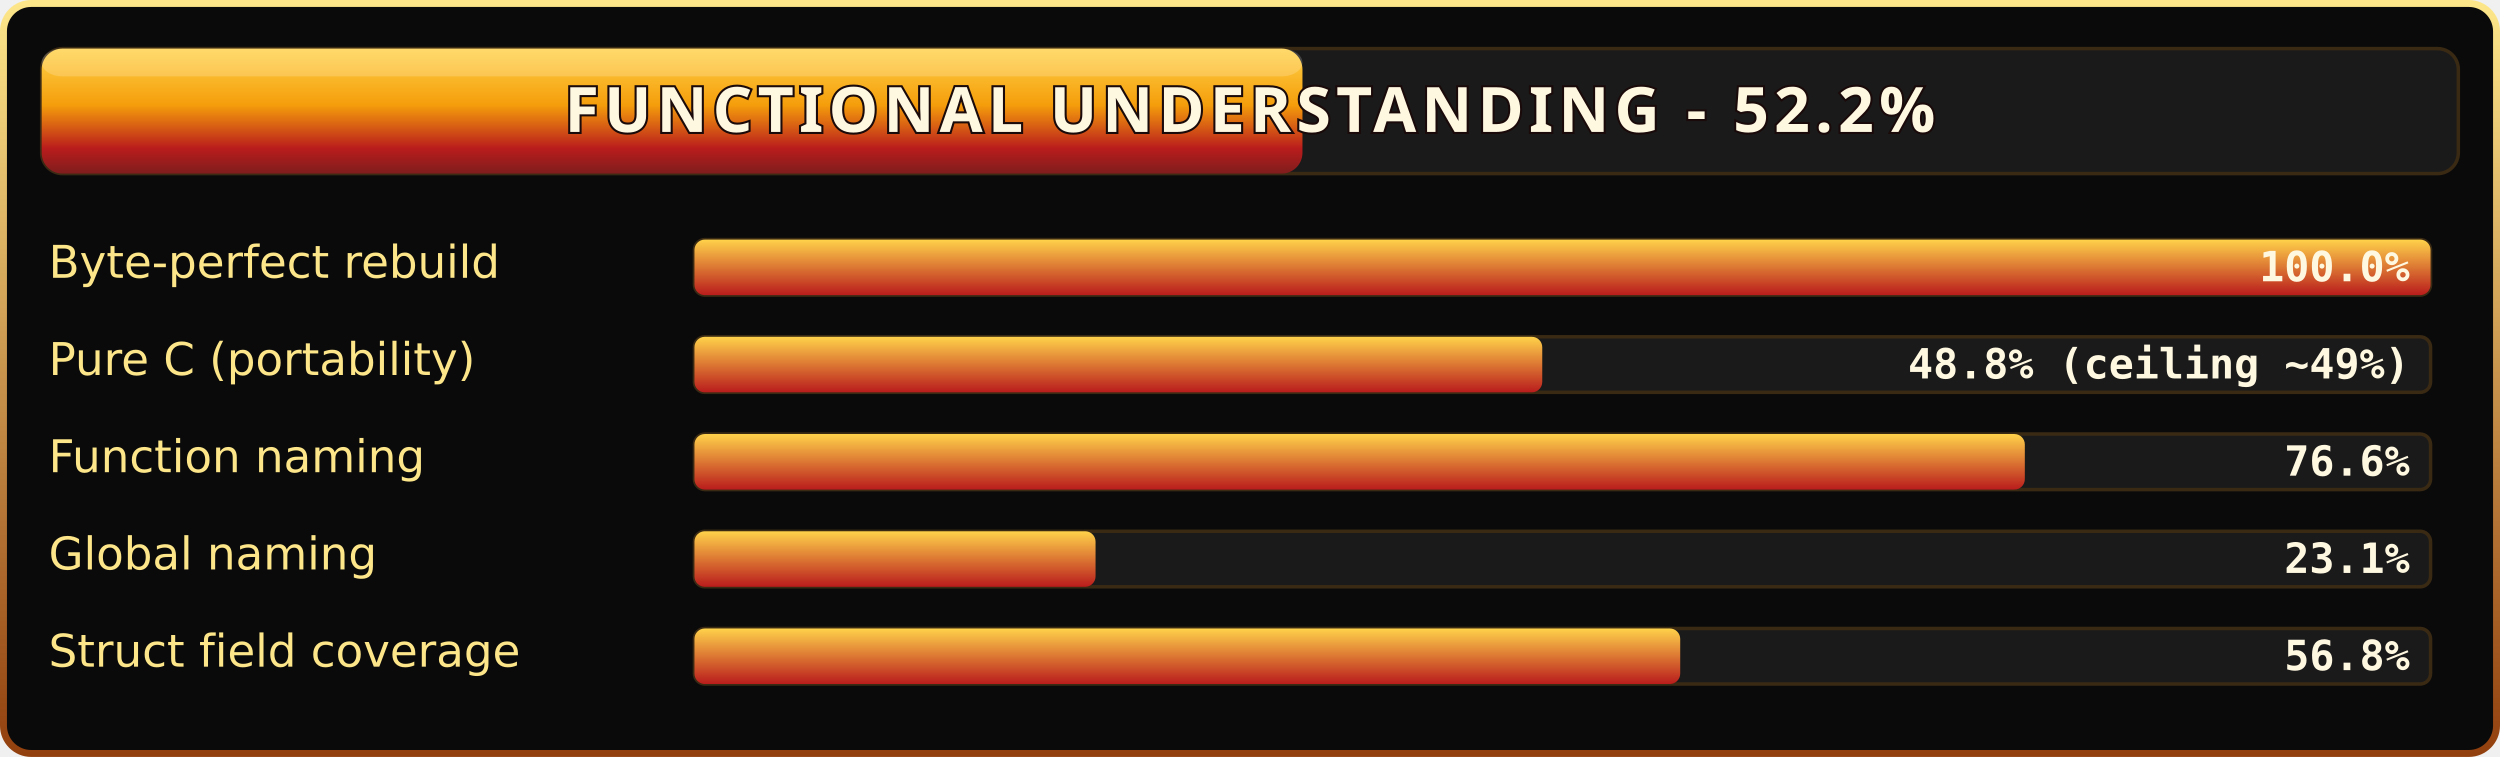
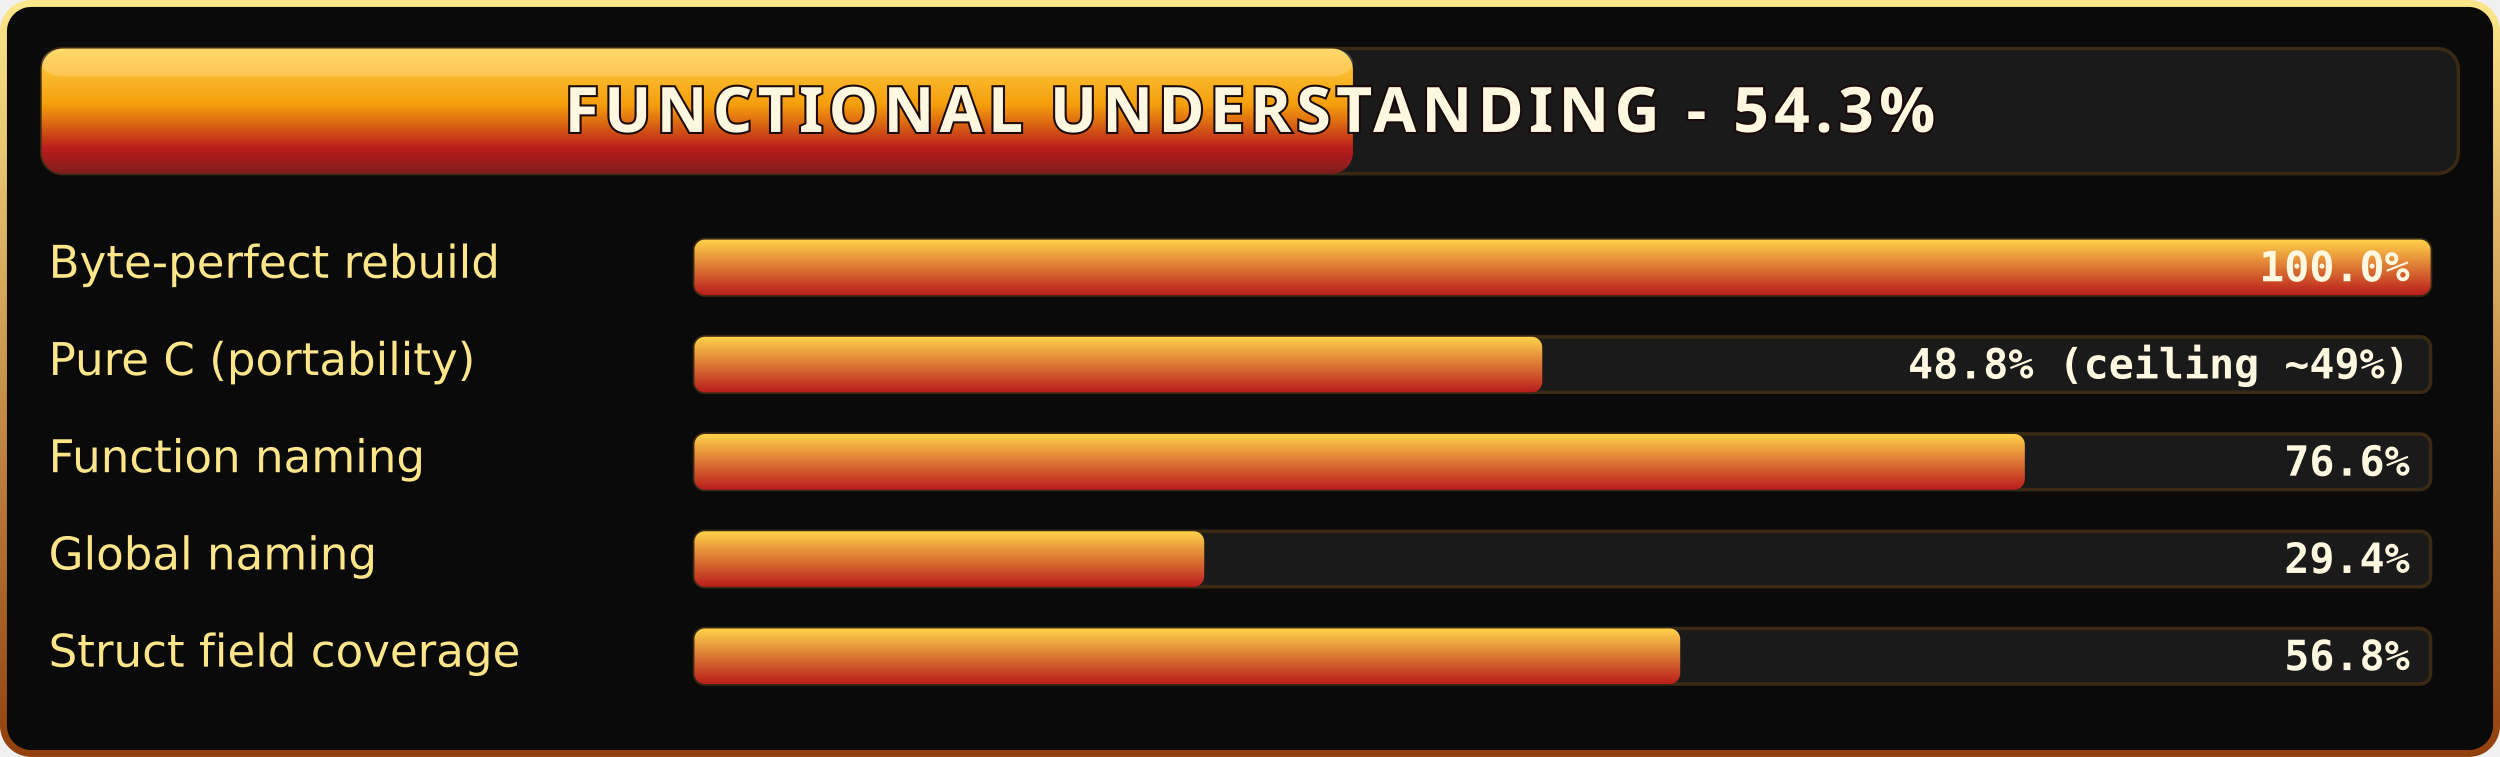
- <svg xmlns="http://www.w3.org/2000/svg" width="720" height="218" viewBox="0 0 720 218" role="img" aria-label="MK4 decomp progress 52.2%">
+ <svg xmlns="http://www.w3.org/2000/svg" width="720" height="218" viewBox="0 0 720 218" role="img" aria-label="MK4 decomp progress 54.3%">
  <defs>
    <linearGradient id="fillGrad" x1="0" y1="0" x2="0" y2="1">
      <stop offset="0%" stop-color="#ffd24a" />
      <stop offset="45%" stop-color="#f59e0b" />
      <stop offset="80%" stop-color="#b91c1c" />
      <stop offset="100%" stop-color="#7f1d1d" />
    </linearGradient>
    <linearGradient id="rowGrad" x1="0" y1="0" x2="0" y2="1">
      <stop offset="0%" stop-color="#ffd24a" />
      <stop offset="100%" stop-color="#b91c1c" />
    </linearGradient>
    <linearGradient id="borderGrad" x1="0" y1="0" x2="0" y2="1">
      <stop offset="0%" stop-color="#fde68a" />
      <stop offset="100%" stop-color="#92400e" />
    </linearGradient>
  </defs>
  <rect x="1" y="1" width="718" height="216" rx="8" ry="8" fill="#0a0a0a" stroke="url(#borderGrad)" stroke-width="2" />
  <rect x="12" y="14" width="696" height="36" rx="6" ry="6" fill="#1a1a1a" stroke="#3a2a14" stroke-width="1" />
-   <rect x="12" y="14" width="363.11" height="36" rx="6" ry="6" fill="url(#fillGrad)" />
-   <rect x="12" y="14" width="363.11" height="8" rx="6" ry="6" fill="#ffffff" opacity="0.18" />
-   <text x="360.0" y="38.0" font-family="Impact, 'Arial Black', sans-serif" font-size="18" font-weight="900" text-anchor="middle" fill="#fff8e1" stroke="#1a0a0a" stroke-width="1.2" paint-order="stroke fill" letter-spacing="1.5">FUNCTIONAL UNDERSTANDING - 52.2%</text>
+   <rect x="12" y="14" width="377.64" height="36" rx="6" ry="6" fill="url(#fillGrad)" />
+   <rect x="12" y="14" width="377.64" height="8" rx="6" ry="6" fill="#ffffff" opacity="0.18" />
+   <text x="360.0" y="38.0" font-family="Impact, 'Arial Black', sans-serif" font-size="18" font-weight="900" text-anchor="middle" fill="#fff8e1" stroke="#1a0a0a" stroke-width="1.2" paint-order="stroke fill" letter-spacing="1.5">FUNCTIONAL UNDERSTANDING - 54.3%</text>
  <text x="14" y="80" font-family="'DejaVu Sans', Verdana, sans-serif" font-size="13" fill="#fde68a">Byte-perfect rebuild</text>
  <rect x="200" y="69" width="500" height="16" rx="3" ry="3" fill="#1a1a1a" stroke="#3a2a14" stroke-width="1" />
  <rect x="200" y="69" width="500.00" height="16" rx="3" ry="3" fill="url(#rowGrad)" />
  <text x="694" y="81" font-family="'DejaVu Sans Mono', monospace" font-size="12" fill="#fff8e1" text-anchor="end" font-weight="bold">100.0%</text>
  <text x="14" y="108" font-family="'DejaVu Sans', Verdana, sans-serif" font-size="13" fill="#fde68a">Pure C (portability)</text>
  <rect x="200" y="97" width="500" height="16" rx="3" ry="3" fill="#1a1a1a" stroke="#3a2a14" stroke-width="1" />
  <rect x="200" y="97" width="244.17" height="16" rx="3" ry="3" fill="url(#rowGrad)" />
  <text x="694" y="109" font-family="'DejaVu Sans Mono', monospace" font-size="12" fill="#fff8e1" text-anchor="end" font-weight="bold">48.8% (ceiling ~49%)</text>
  <text x="14" y="136" font-family="'DejaVu Sans', Verdana, sans-serif" font-size="13" fill="#fde68a">Function naming</text>
  <rect x="200" y="125" width="500" height="16" rx="3" ry="3" fill="#1a1a1a" stroke="#3a2a14" stroke-width="1" />
  <rect x="200" y="125" width="383.15" height="16" rx="3" ry="3" fill="url(#rowGrad)" />
  <text x="694" y="137" font-family="'DejaVu Sans Mono', monospace" font-size="12" fill="#fff8e1" text-anchor="end" font-weight="bold">76.6%</text>
  <text x="14" y="164" font-family="'DejaVu Sans', Verdana, sans-serif" font-size="13" fill="#fde68a">Global naming</text>
  <rect x="200" y="153" width="500" height="16" rx="3" ry="3" fill="#1a1a1a" stroke="#3a2a14" stroke-width="1" />
-   <rect x="200" y="153" width="115.52" height="16" rx="3" ry="3" fill="url(#rowGrad)" />
-   <text x="694" y="165" font-family="'DejaVu Sans Mono', monospace" font-size="12" fill="#fff8e1" text-anchor="end" font-weight="bold">23.1%</text>
+   <rect x="200" y="153" width="146.82" height="16" rx="3" ry="3" fill="url(#rowGrad)" />
+   <text x="694" y="165" font-family="'DejaVu Sans Mono', monospace" font-size="12" fill="#fff8e1" text-anchor="end" font-weight="bold">29.4%</text>
  <text x="14" y="192" font-family="'DejaVu Sans', Verdana, sans-serif" font-size="13" fill="#fde68a">Struct field coverage</text>
  <rect x="200" y="181" width="500" height="16" rx="3" ry="3" fill="#1a1a1a" stroke="#3a2a14" stroke-width="1" />
  <rect x="200" y="181" width="283.90" height="16" rx="3" ry="3" fill="url(#rowGrad)" />
  <text x="694" y="193" font-family="'DejaVu Sans Mono', monospace" font-size="12" fill="#fff8e1" text-anchor="end" font-weight="bold">56.8%</text>
</svg>
